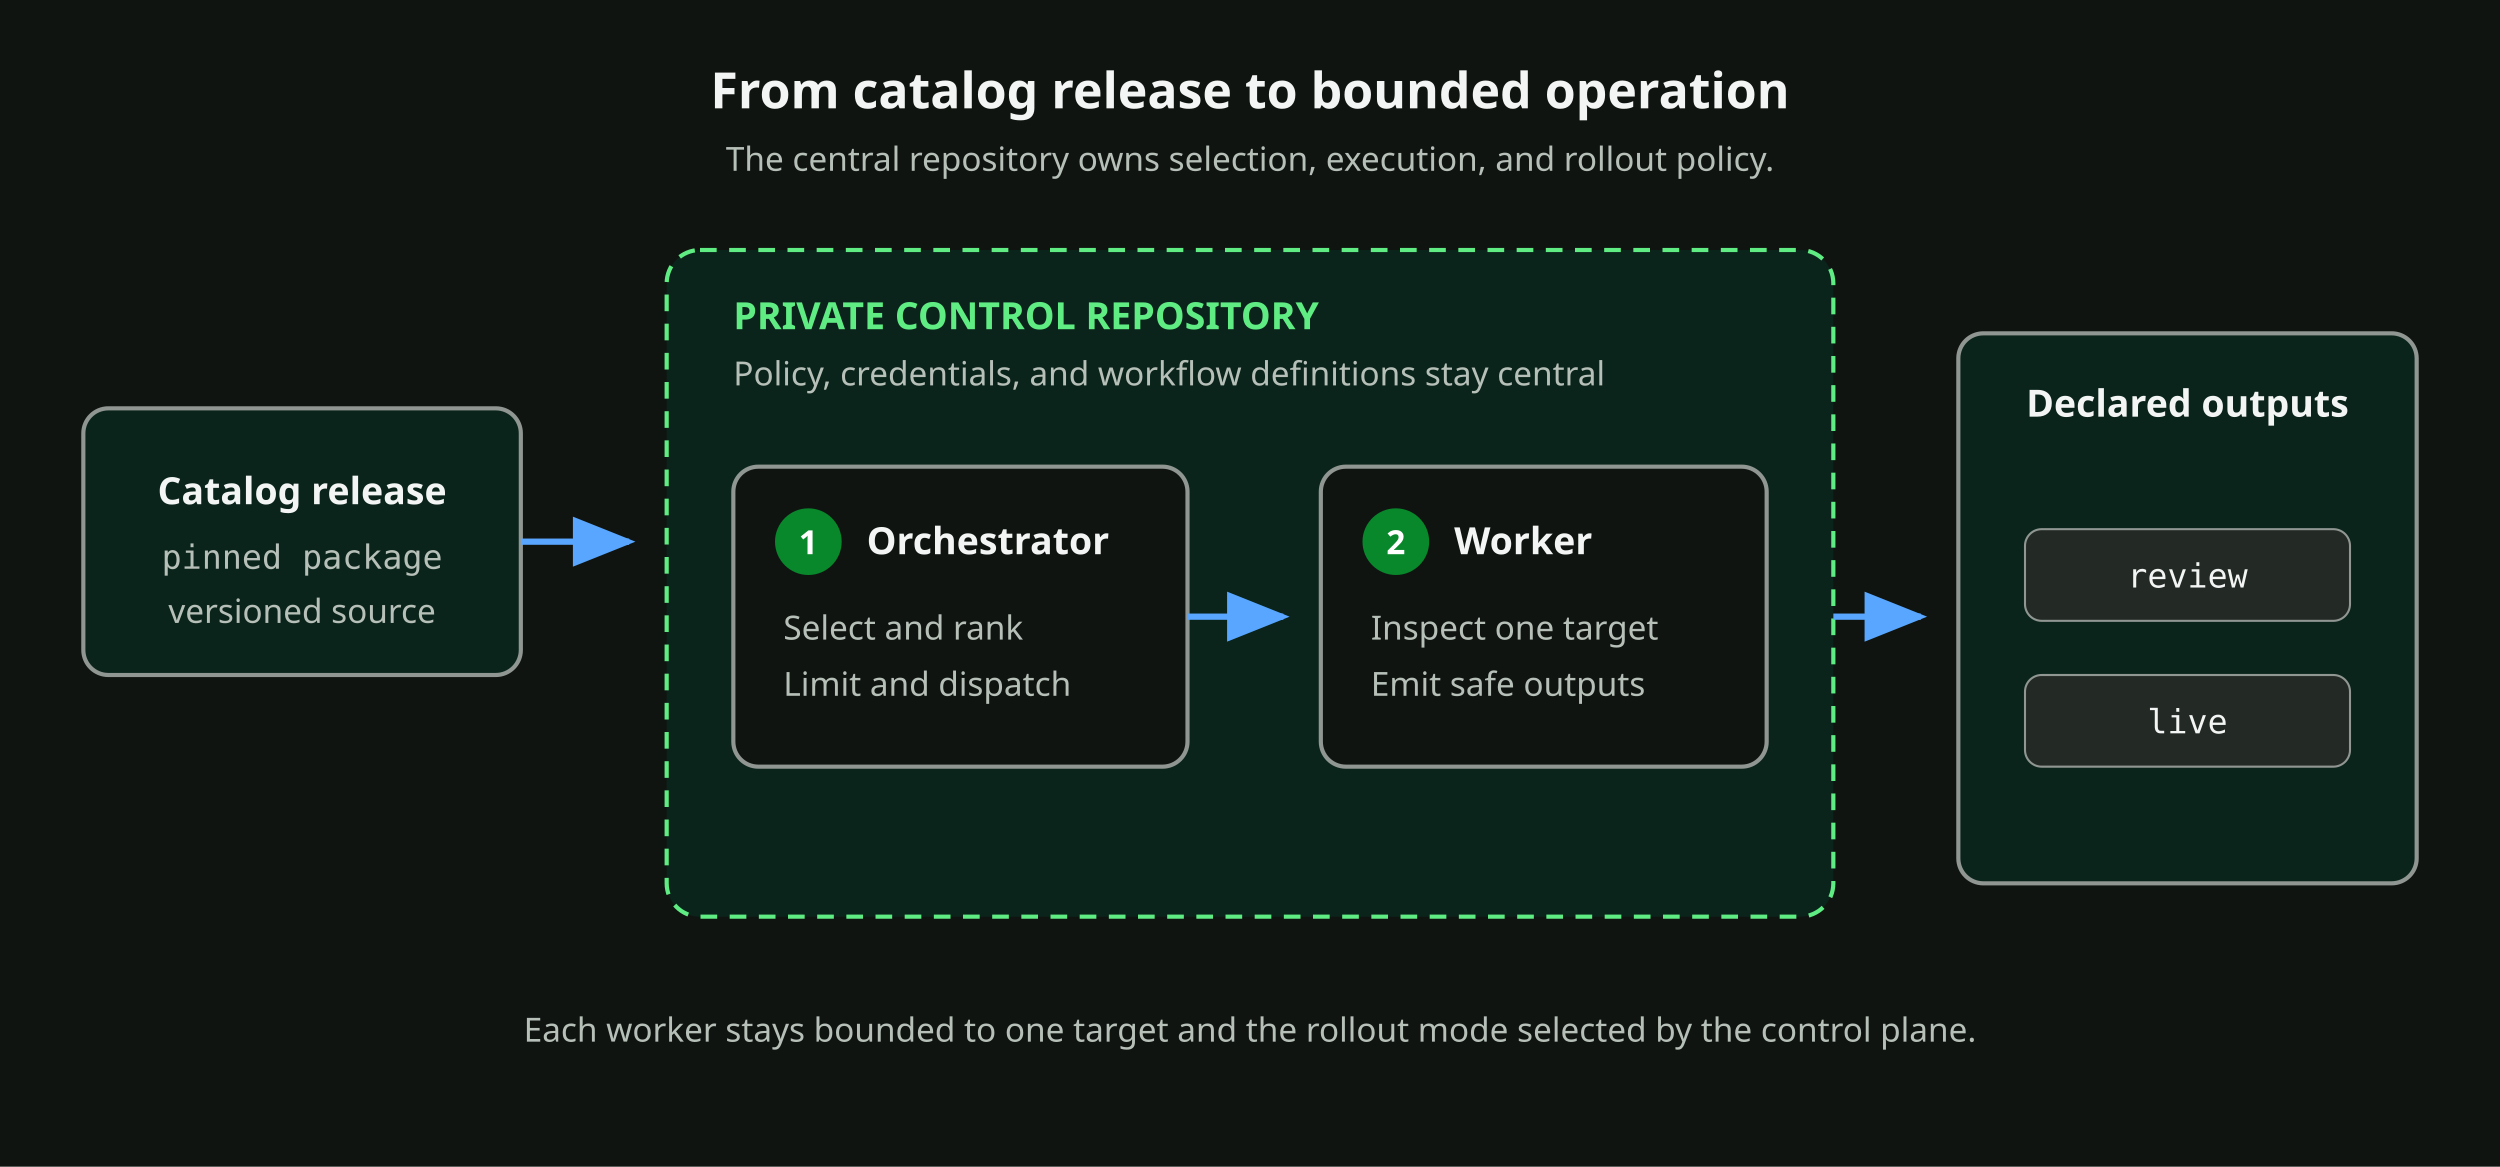
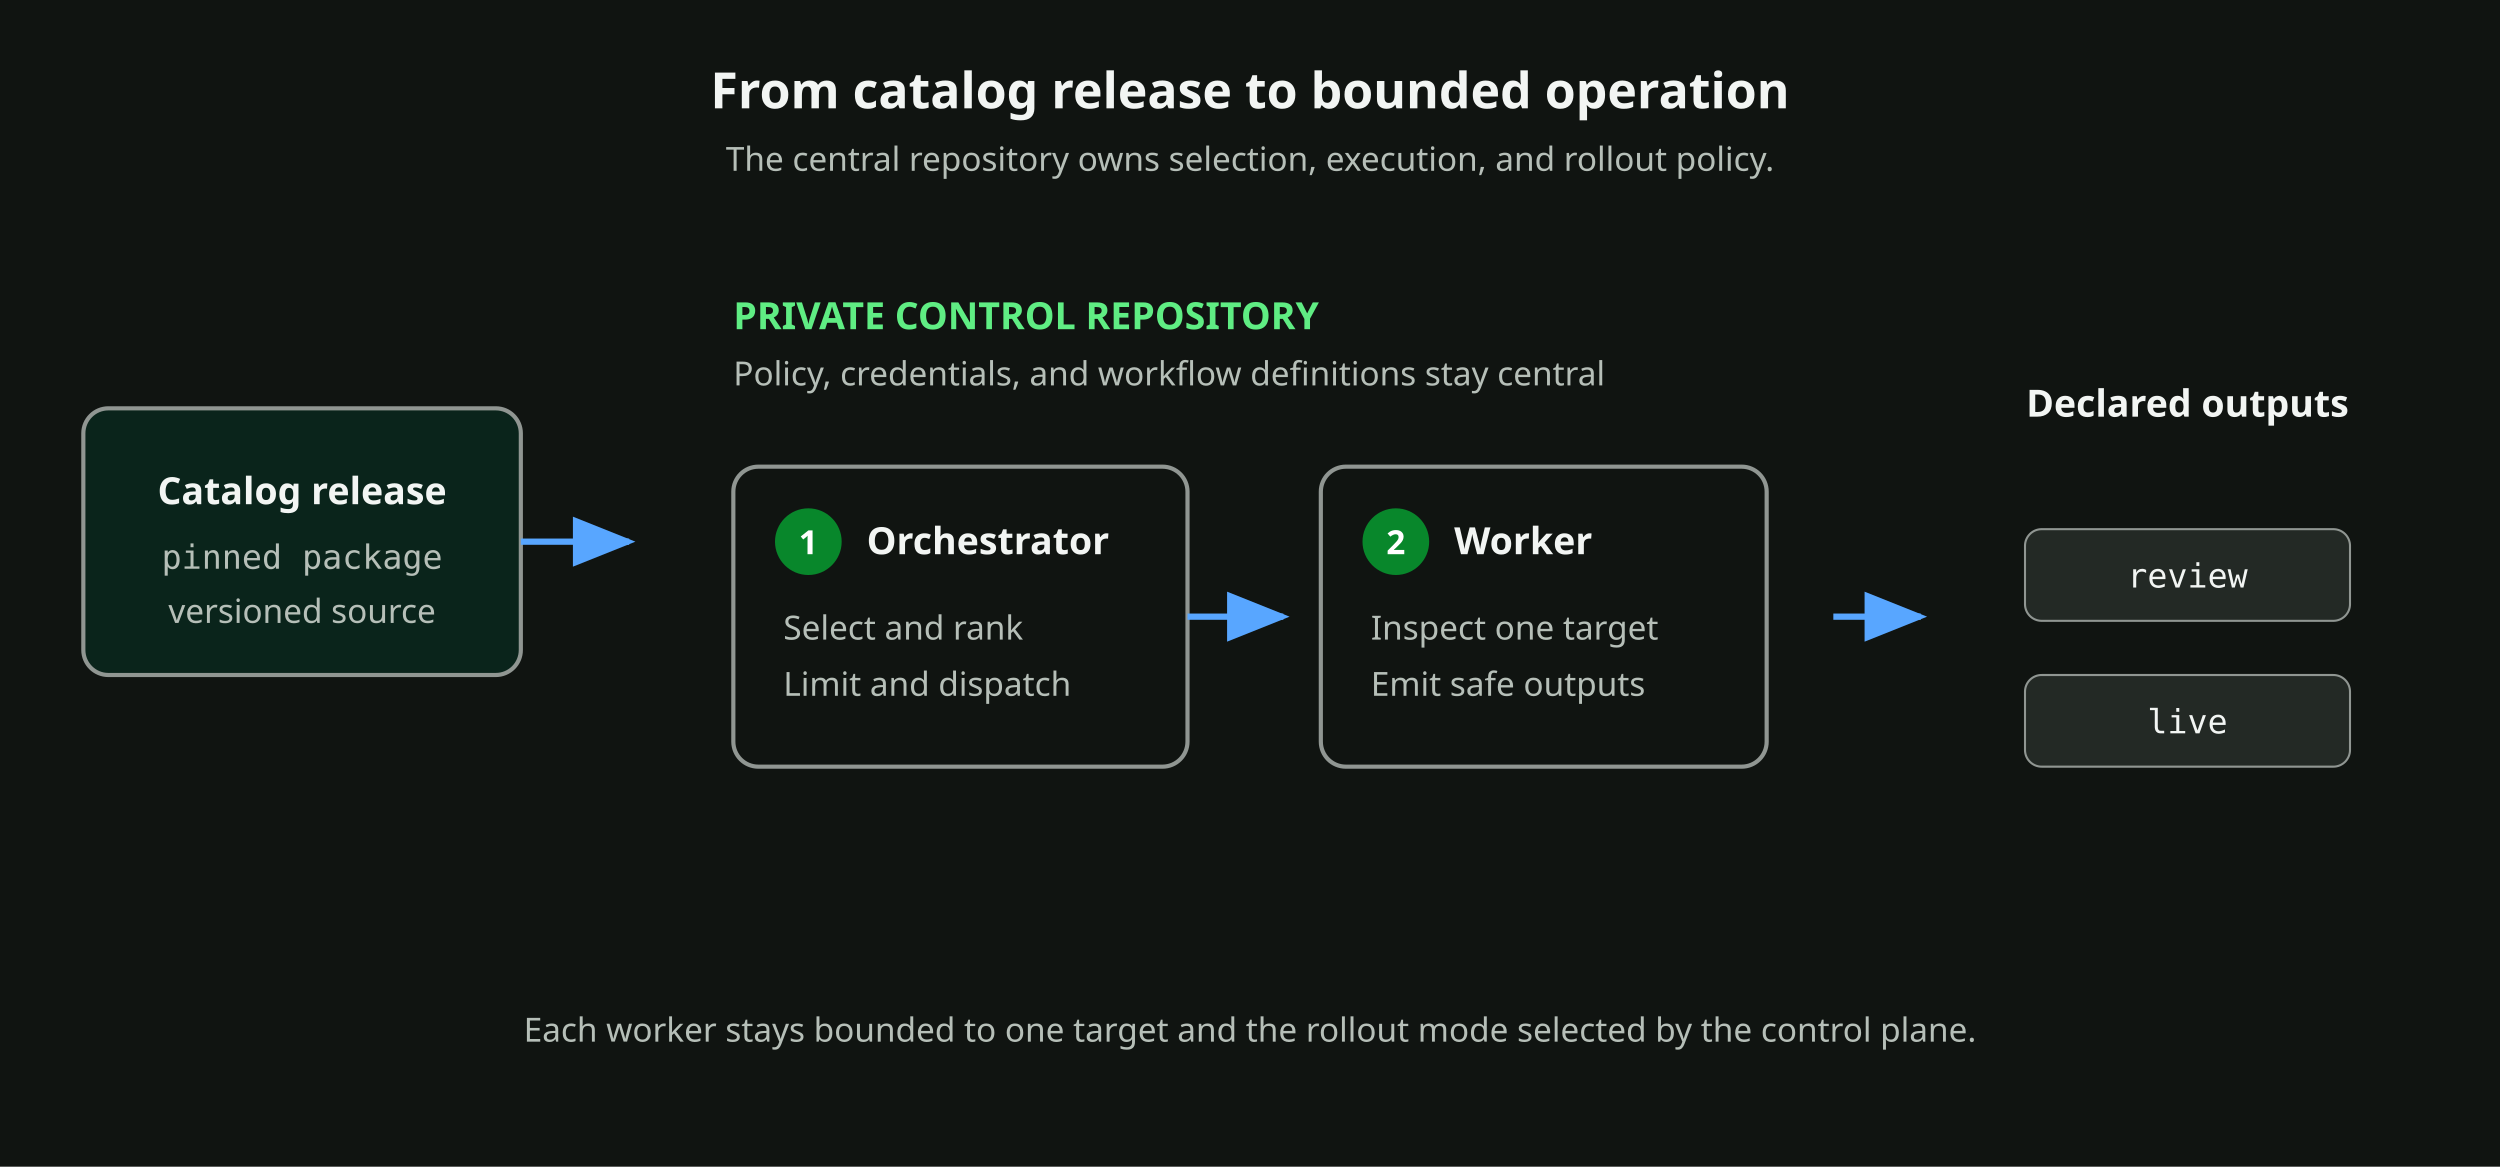
<svg xmlns="http://www.w3.org/2000/svg" width="1200" height="560" viewBox="0 0 1200 560" role="img" aria-labelledby="title description" data-visual-kind="diagram" data-visual-id="control-plane-mental-model">
  <defs>
    <marker id="arrow" markerWidth="10" markerHeight="8" refX="9" refY="4" orient="auto">
      <path d="M0 0L10 4L0 8Z" fill="#58a6ff" />
    </marker>
  </defs>
  <rect width="1200" height="560" fill="#101411" />
  <text x="600" y="52" text-anchor="middle" font-family="Mona Sans, system-ui, sans-serif" font-size="24" font-weight="700" fill="#f2f5f3">From catalog release to bounded operation</text>
  <text x="600" y="82" text-anchor="middle" font-family="Mona Sans, system-ui, sans-serif" font-size="16" fill="#b6bfb8">The central repository owns selection, execution, and rollout policy.</text>
  <g data-node="catalog-release">
    <rect x="40" y="196" width="210" height="128" rx="12" fill="#0a241b" stroke="#909692" stroke-width="2" />
    <text x="145" y="242" text-anchor="middle" font-family="Mona Sans, system-ui, sans-serif" font-size="18" font-weight="700" fill="#f2f5f3">Catalog release</text>
    <text x="145" y="273" text-anchor="middle" font-family="Mona Sans Mono, ui-monospace, monospace" font-size="16" fill="#b6bfb8">pinned package</text>
    <text x="145" y="299" text-anchor="middle" font-family="Mona Sans, system-ui, sans-serif" font-size="16" fill="#b6bfb8">versioned source</text>
  </g>
  <path d="M250 260H302" fill="none" stroke="#58a6ff" stroke-width="3" marker-end="url(#arrow)" />
  <g data-node="private-control-repository">
-     <rect x="320" y="120" width="560" height="320" rx="16" fill="#0a241b" stroke="#5fed83" stroke-width="2" stroke-dasharray="8 6" />
    <text x="352" y="158" font-family="Mona Sans, system-ui, sans-serif" font-size="18" font-weight="700" fill="#5fed83">PRIVATE CONTROL REPOSITORY</text>
    <text x="352" y="185" font-family="Mona Sans, system-ui, sans-serif" font-size="16" fill="#b6bfb8">Policy, credentials, and workflow definitions stay central</text>
  </g>
  <g data-node="orchestrator">
    <rect x="352" y="224" width="218" height="144" rx="12" fill="#101411" stroke="#909692" stroke-width="2" />
    <circle cx="388" cy="260" r="16" fill="#08872b" />
    <text x="388" y="266" text-anchor="middle" font-family="Mona Sans, system-ui, sans-serif" font-size="16" font-weight="700" fill="#ffffff">1</text>
    <text x="416" y="266" font-family="Mona Sans, system-ui, sans-serif" font-size="18" font-weight="700" fill="#f2f5f3">Orchestrator</text>
    <text x="376" y="307" font-family="Mona Sans, system-ui, sans-serif" font-size="16" fill="#b6bfb8">Select and rank</text>
    <text x="376" y="334" font-family="Mona Sans, system-ui, sans-serif" font-size="16" fill="#b6bfb8">Limit and dispatch</text>
  </g>
  <path d="M570 296H616" fill="none" stroke="#58a6ff" stroke-width="3" marker-end="url(#arrow)" />
  <g data-node="worker">
    <rect x="634" y="224" width="214" height="144" rx="12" fill="#101411" stroke="#909692" stroke-width="2" />
    <circle cx="670" cy="260" r="16" fill="#08872b" />
    <text x="670" y="266" text-anchor="middle" font-family="Mona Sans, system-ui, sans-serif" font-size="16" font-weight="700" fill="#ffffff">2</text>
    <text x="698" y="266" font-family="Mona Sans, system-ui, sans-serif" font-size="18" font-weight="700" fill="#f2f5f3">Worker</text>
    <text x="658" y="307" font-family="Mona Sans, system-ui, sans-serif" font-size="16" fill="#b6bfb8">Inspect one target</text>
    <text x="658" y="334" font-family="Mona Sans, system-ui, sans-serif" font-size="16" fill="#b6bfb8">Emit safe outputs</text>
  </g>
  <path d="M880 296H922" fill="none" stroke="#58a6ff" stroke-width="3" marker-end="url(#arrow)" />
  <g data-node="rollout-modes">
-     <rect x="940" y="160" width="220" height="264" rx="12" fill="#0a241b" stroke="#909692" stroke-width="2" />
    <text x="1050" y="200" text-anchor="middle" font-family="Mona Sans, system-ui, sans-serif" font-size="18" font-weight="700" fill="#f2f5f3">Declared outputs</text>
    <rect x="972" y="254" width="156" height="44" rx="8" fill="#232925" stroke="#909692" />
    <text x="1050" y="282" text-anchor="middle" font-family="Mona Sans Mono, ui-monospace, monospace" font-size="16" fill="#f2f5f3">review</text>
    <rect x="972" y="324" width="156" height="44" rx="8" fill="#232925" stroke="#909692" />
    <text x="1050" y="352" text-anchor="middle" font-family="Mona Sans Mono, ui-monospace, monospace" font-size="16" fill="#f2f5f3">live</text>
  </g>
  <text x="600" y="500" text-anchor="middle" font-family="Mona Sans, system-ui, sans-serif" font-size="16" fill="#b6bfb8">Each worker stays bounded to one target and the rollout mode selected by the control plane.</text>
</svg>
